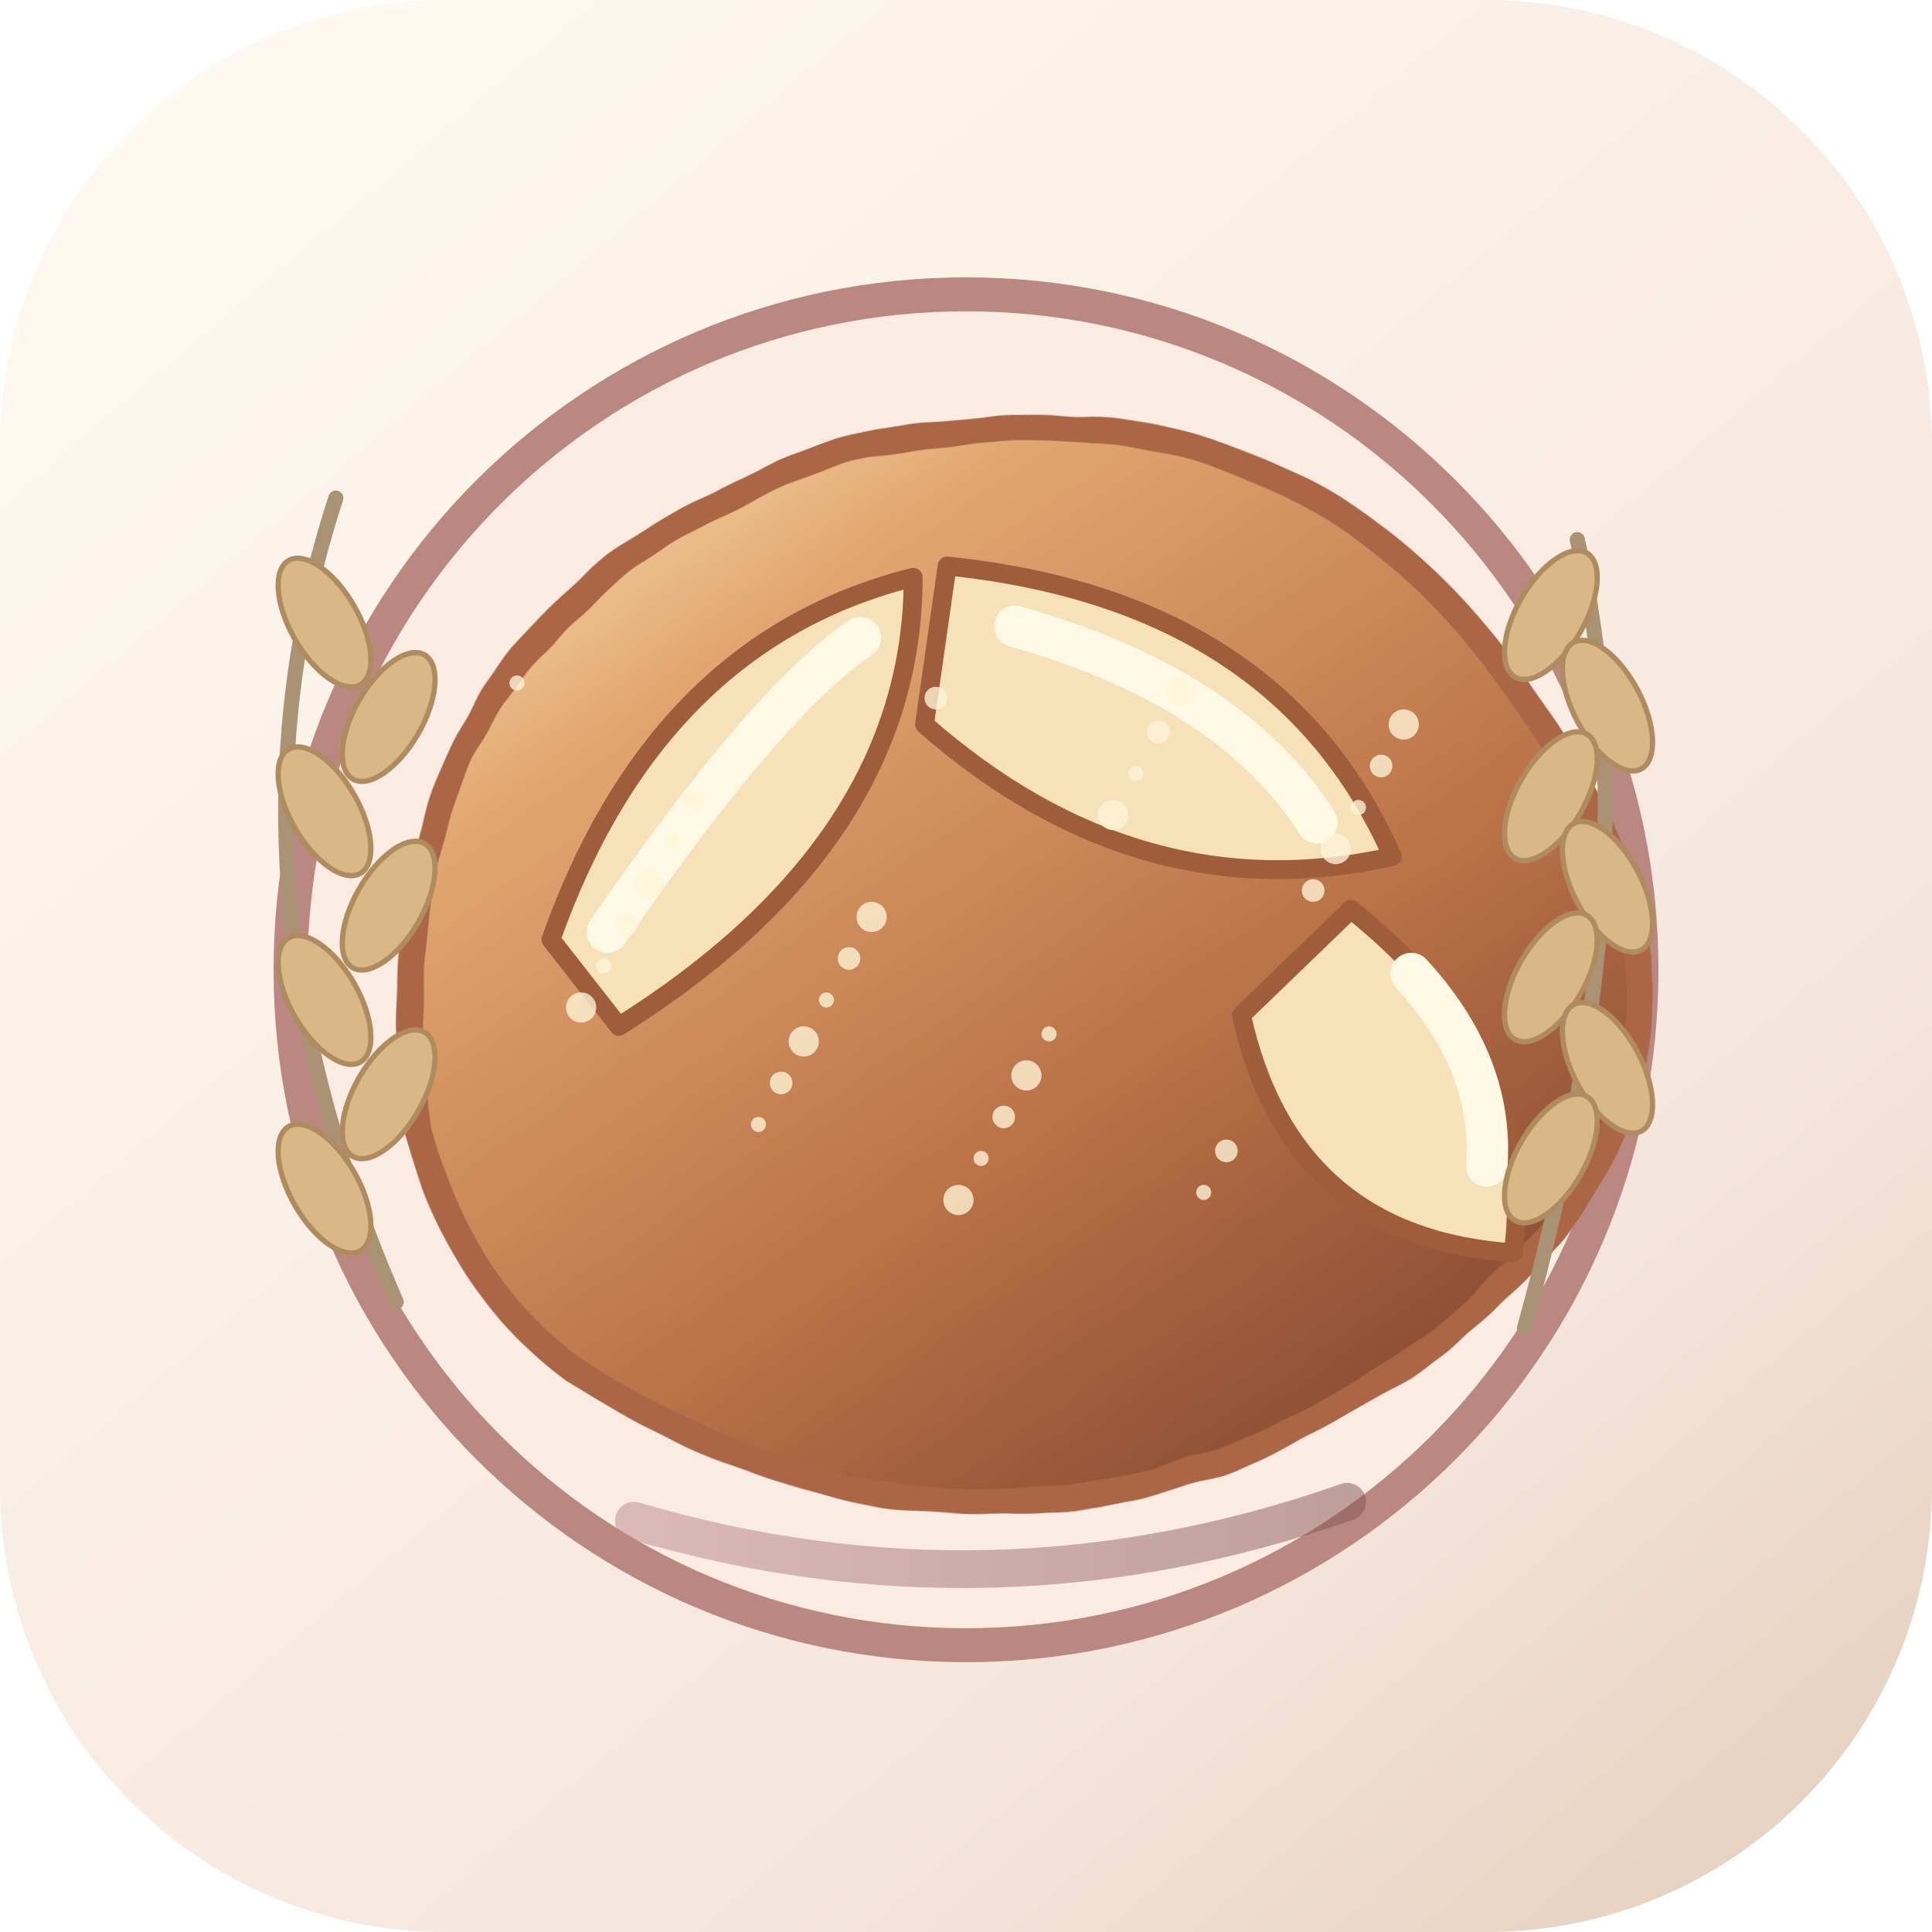
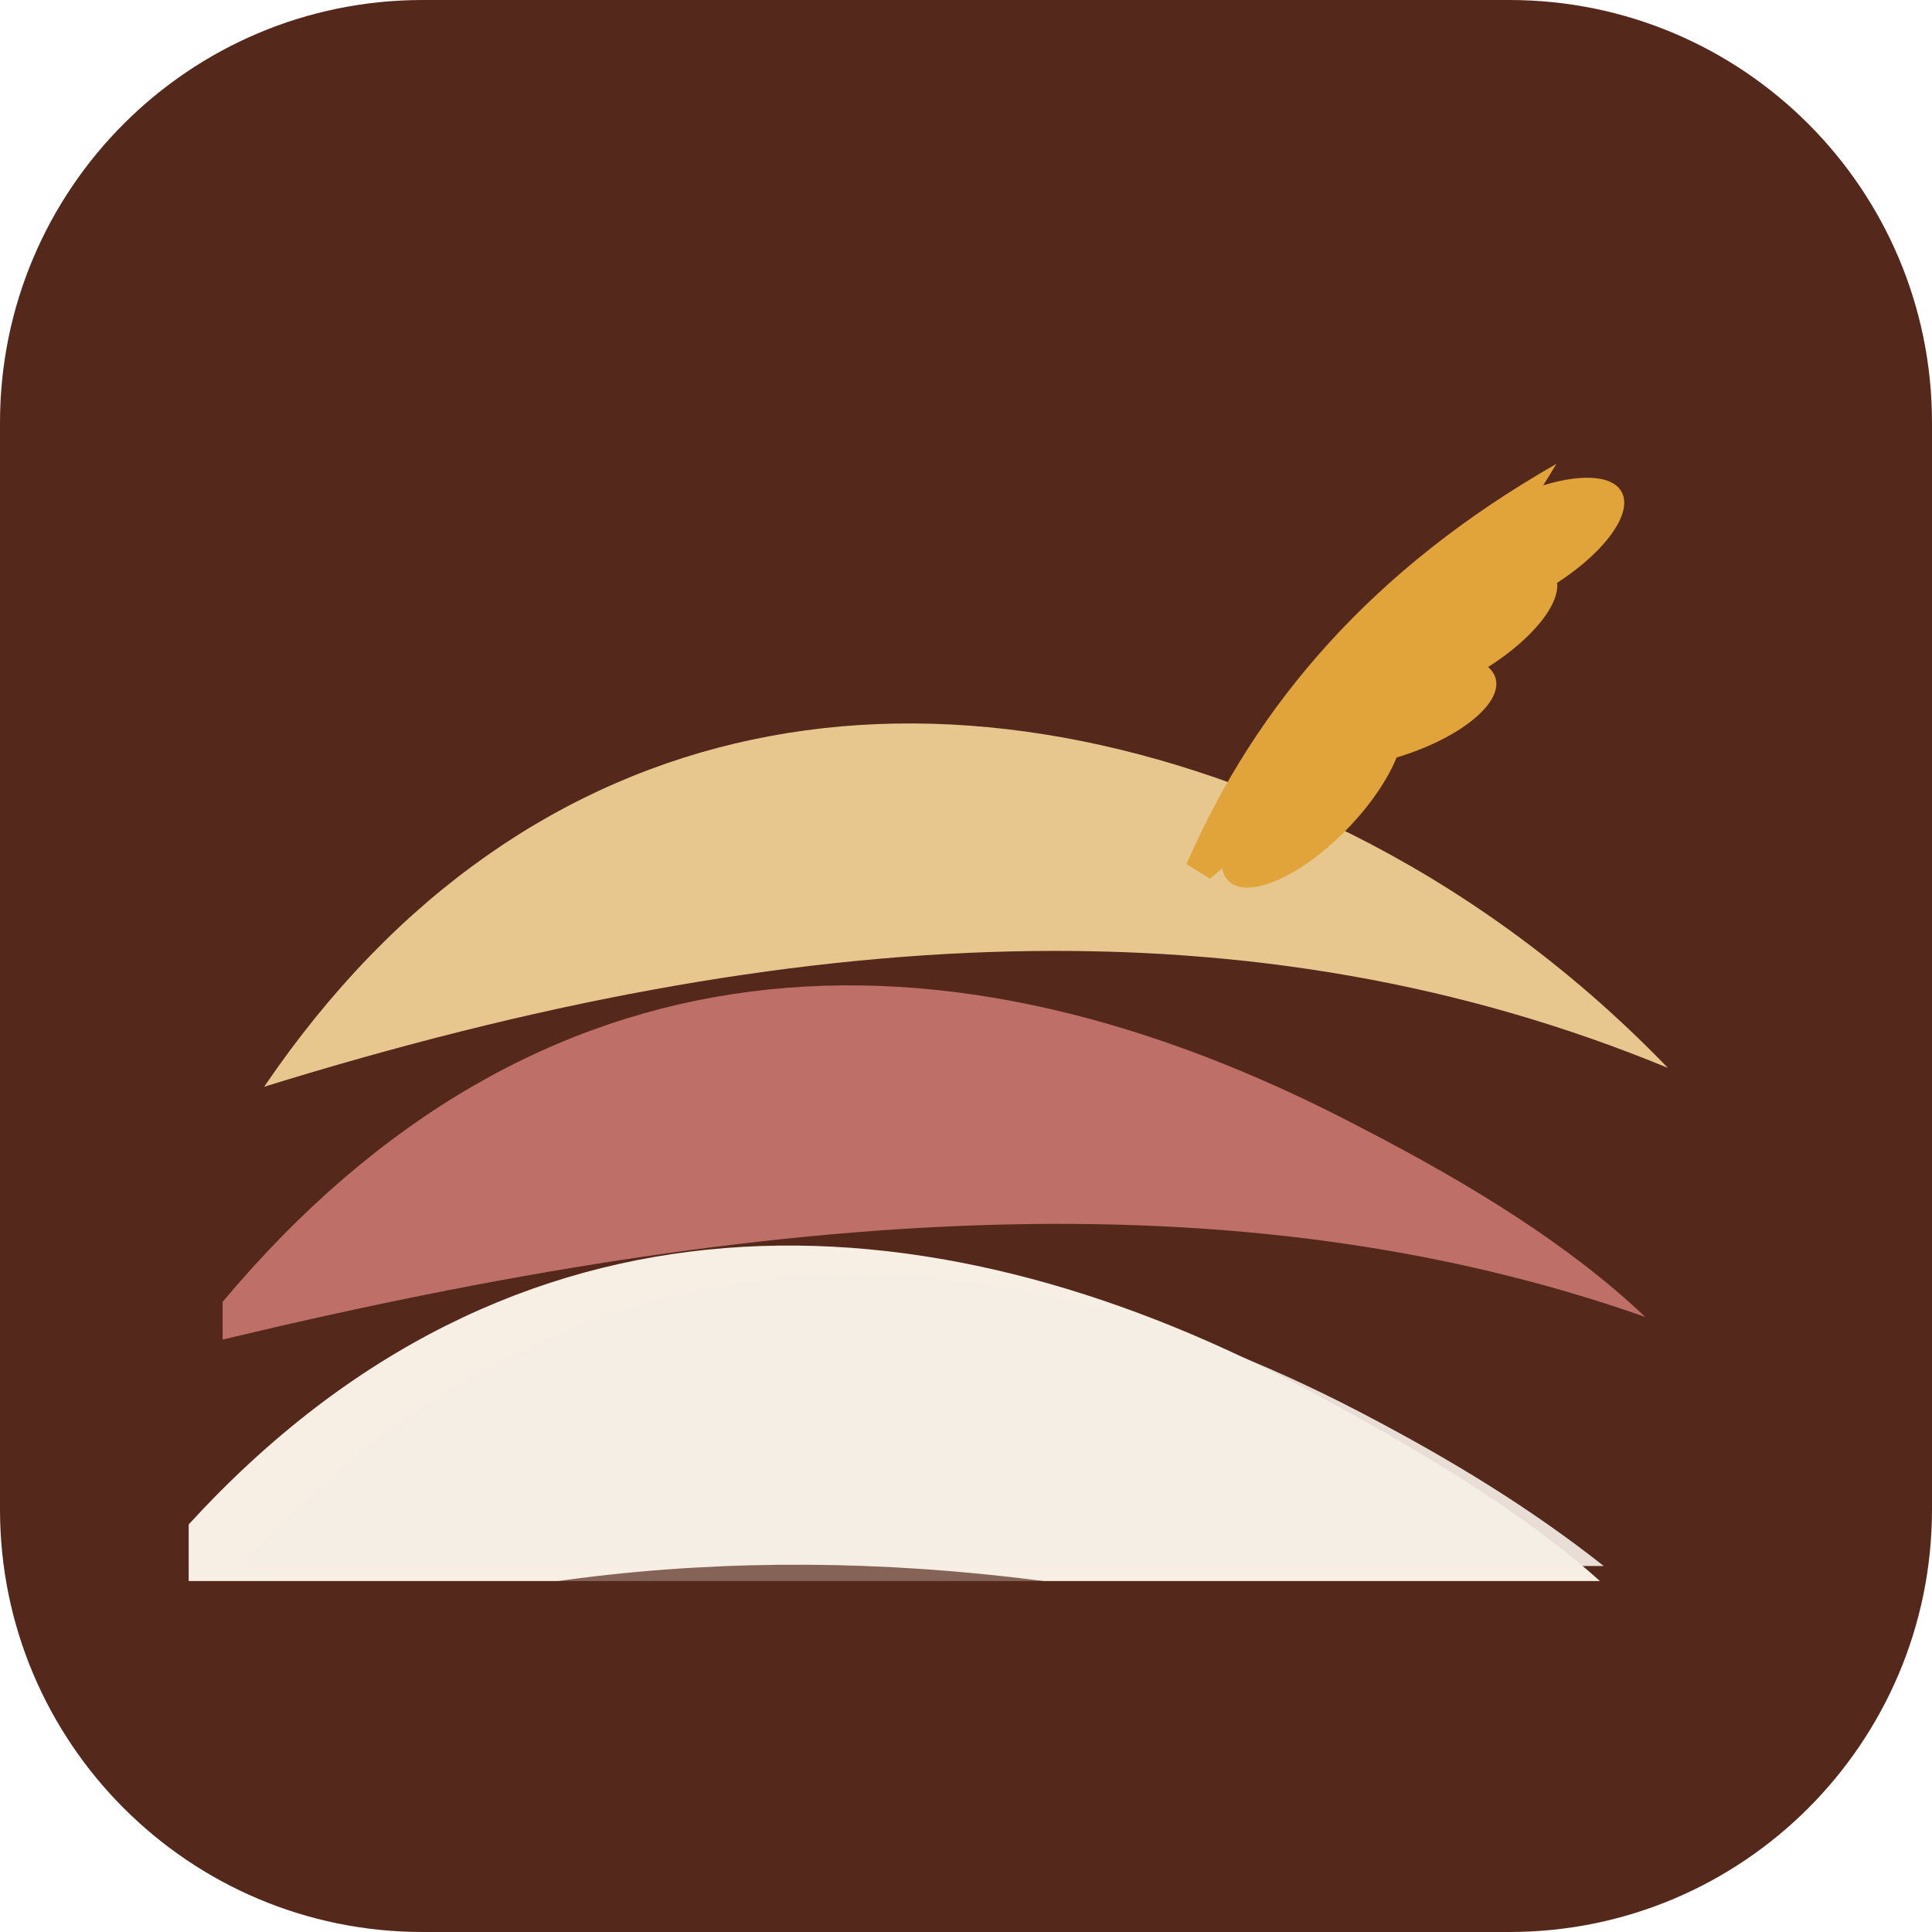
- <svg xmlns="http://www.w3.org/2000/svg" viewBox="0 0 512 512" role="img" aria-labelledby="t">
-   <defs>
-     <linearGradient id="paper" x1=".05" y1="0" x2=".9" y2="1">
-       <stop stop-color="#fffaf2" />
-       <stop offset=".75" stop-color="#f5e6dd" />
-       <stop offset="1" stop-color="#e6d0be" />
-     </linearGradient>
-     <linearGradient id="crust" x1="0" y1="0" x2=".8" y2="1">
-       <stop stop-color="#ffedc6" />
-       <stop offset=".25" stop-color="#e2a771" />
-       <stop offset=".65" stop-color="#ba7247" />
-       <stop offset="1" stop-color="#824632" />
-     </linearGradient>
-     <linearGradient id="rose">
-       <stop stop-color="#bb8788" />
-       <stop offset="1" stop-color="#825252" />
-     </linearGradient>
-     <filter id="wash">
-       <feTurbulence type="fractalNoise" baseFrequency=".025" numOctaves="3" seed="14" result="noise" />
-       <feDisplacementMap in="SourceGraphic" in2="noise" scale="3" />
-     </filter>
-   </defs>
-   <rect width="512" height="512" rx="118" fill="url(#paper)" />
-   <circle cx="256" cy="257" r="179" fill="#faece2" stroke="#ba8881" stroke-width="9" />
-   <path d="M111 300q-20-135 112-180 117-29 181 65 75 105-35 179-106 69-217-1-30-22-41-63z" fill="url(#crust)" stroke="#aa6645" stroke-width="7" filter="url(#wash)" />
-   <path d="M146 249q28-79 96-96 0 70-78 119zM251 150q88 9 118 77-67 15-124-35zM358 241q50 40 43 91-59-4-72-63z" fill="#f6e1b9" stroke="#a05d3c" stroke-width="5" stroke-linejoin="round" />
-   <path d="M161 247q42-61 67-78m41-3q57 16 80 52m25 40q22 24 20 51" fill="none" stroke="#fff9e5" stroke-width="11" stroke-linecap="round" />
-   <g fill="#fff5d9" opacity=".78">
-     <circle cx="137" cy="181" r="2" />
-     <circle cx="184" cy="212" r="3" />
-     <circle cx="231" cy="243" r="4" />
-     <circle cx="278" cy="274" r="2" />
-     <circle cx="325" cy="305" r="3" />
-     <circle cx="372" cy="192" r="4" />
-     <circle cx="178" cy="223" r="2" />
-     <circle cx="225" cy="254" r="3" />
-     <circle cx="272" cy="285" r="4" />
-     <circle cx="319" cy="316" r="2" />
-     <circle cx="366" cy="203" r="3" />
-     <circle cx="172" cy="234" r="4" />
-     <circle cx="219" cy="265" r="2" />
-     <circle cx="266" cy="296" r="3" />
-     <circle cx="313" cy="183" r="4" />
-     <circle cx="360" cy="214" r="2" />
-     <circle cx="166" cy="245" r="3" />
-     <circle cx="213" cy="276" r="4" />
-     <circle cx="260" cy="307" r="2" />
-     <circle cx="307" cy="194" r="3" />
-     <circle cx="354" cy="225" r="4" />
-     <circle cx="160" cy="256" r="2" />
-     <circle cx="207" cy="287" r="3" />
-     <circle cx="254" cy="318" r="4" />
-     <circle cx="301" cy="205" r="2" />
-     <circle cx="348" cy="236" r="3" />
-     <circle cx="154" cy="267" r="4" />
-     <circle cx="201" cy="298" r="2" />
-     <circle cx="248" cy="185" r="3" />
-     <circle cx="295" cy="216" r="4" />
+ <svg xmlns="http://www.w3.org/2000/svg" viewBox="0 0 512 512" role="img" aria-labelledby="title desc">
+   <rect width="512" height="512" rx="112" fill="#54291b" />
+   <g transform="translate(50 93)">
+     <path d="M20 195c70-103 179-120 288-67 28 14 57 34 84 62-109-45-230-39-372 5Z" fill="#e7c78e" />
+     <path d="M9 252c83-99 190-105 302-46 29 15 55 31 75 50-108-38-231-29-377 6Z" fill="#bd6f68" />
+     <path d="M0 311c86-94 195-89 294-37 32 17 60 34 80 52H0Z" fill="#f7eee4" />
+     <path d="M16 320c87-94 194-91 294-39 25 13 46 26 65 41H16Z" fill="#f5eee5" opacity=".92" />
+     <path d="M61 338c76-18 159-14 239 8" fill="none" stroke="#54291b" stroke-width="10" stroke-linecap="round" opacity=".7" />
+     <g transform="translate(300 12) rotate(16)" fill="#e1a43b">
+       <path d="M0 129C6 83 26 40 65 0c-14 51-31 92-58 131Z" />
+       <ellipse cx="27" cy="102" rx="13" ry="32" transform="rotate(28 27 102)" />
+       <ellipse cx="38" cy="76" rx="13" ry="32" transform="rotate(58 38 76)" />
+       <ellipse cx="50" cy="51" rx="13" ry="32" transform="rotate(45 50 51)" />
+       <ellipse cx="61" cy="25" rx="13" ry="32" transform="rotate(45 61 25)" />
+     </g>
  </g>
-   <g stroke="#aa9275" stroke-width="4" fill="none" stroke-linecap="round">
-     <path d="M105 345q-49-112-16-213M404 352q34-123 14-209" />
-   </g>
-   <g fill="#d9b887" stroke="#b18b60" stroke-width="1.4">
-     <ellipse cx="86" cy="165" rx="9" ry="19" transform="rotate(-30 86 165)" />
-     <ellipse cx="103" cy="190" rx="9" ry="19" transform="rotate(30 103 190)" />
-     <ellipse cx="86" cy="215" rx="9" ry="19" transform="rotate(-30 86 215)" />
-     <ellipse cx="103" cy="240" rx="9" ry="19" transform="rotate(30 103 240)" />
-     <ellipse cx="86" cy="265" rx="9" ry="19" transform="rotate(-30 86 265)" />
-     <ellipse cx="103" cy="290" rx="9" ry="19" transform="rotate(30 103 290)" />
-     <ellipse cx="86" cy="315" rx="9" ry="19" transform="rotate(-30 86 315)" />
-     <ellipse cx="411" cy="163" rx="9" ry="19" transform="rotate(30 411 163)" />
-     <ellipse cx="426" cy="187" rx="9" ry="19" transform="rotate(-28 426 187)" />
-     <ellipse cx="411" cy="211" rx="9" ry="19" transform="rotate(30 411 211)" />
-     <ellipse cx="426" cy="235" rx="9" ry="19" transform="rotate(-28 426 235)" />
-     <ellipse cx="411" cy="259" rx="9" ry="19" transform="rotate(30 411 259)" />
-     <ellipse cx="426" cy="283" rx="9" ry="19" transform="rotate(-28 426 283)" />
-     <ellipse cx="411" cy="307" rx="9" ry="19" transform="rotate(30 411 307)" />
-   </g>
-   <path d="M168 403q95 28 189-5" stroke="url(#rose)" stroke-width="10" fill="none" stroke-linecap="round" opacity=".5" />
</svg>
